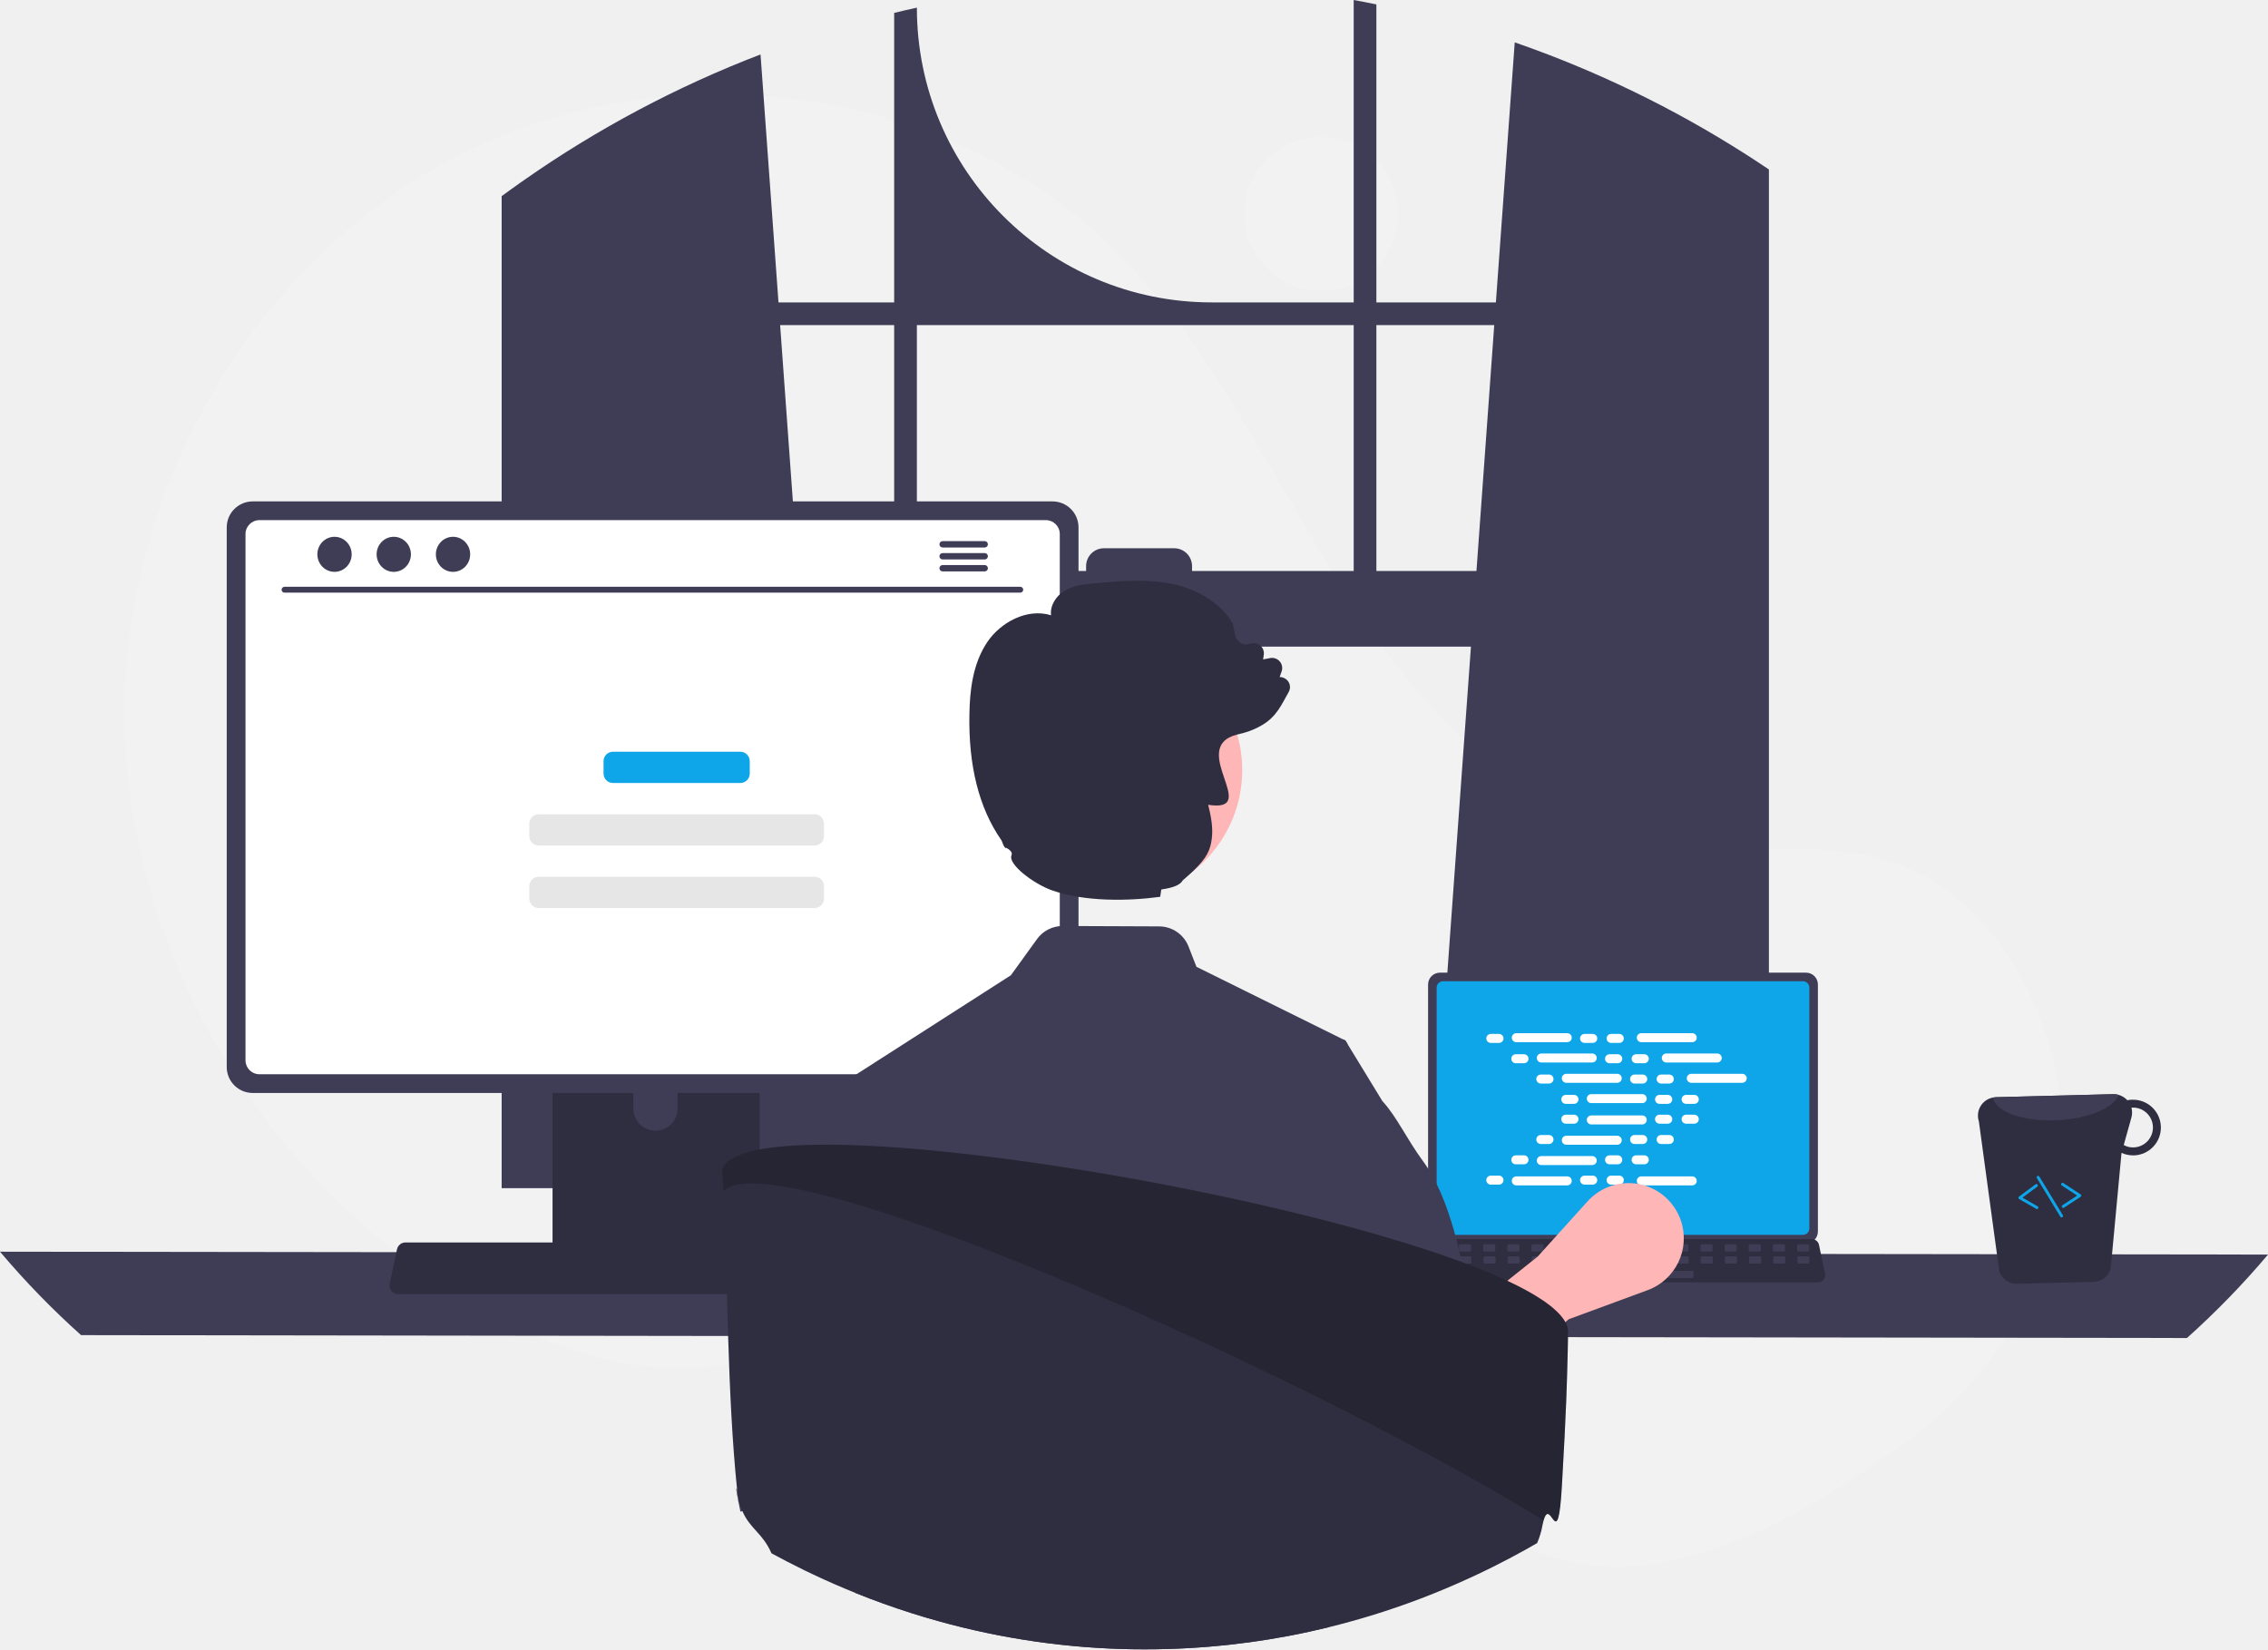
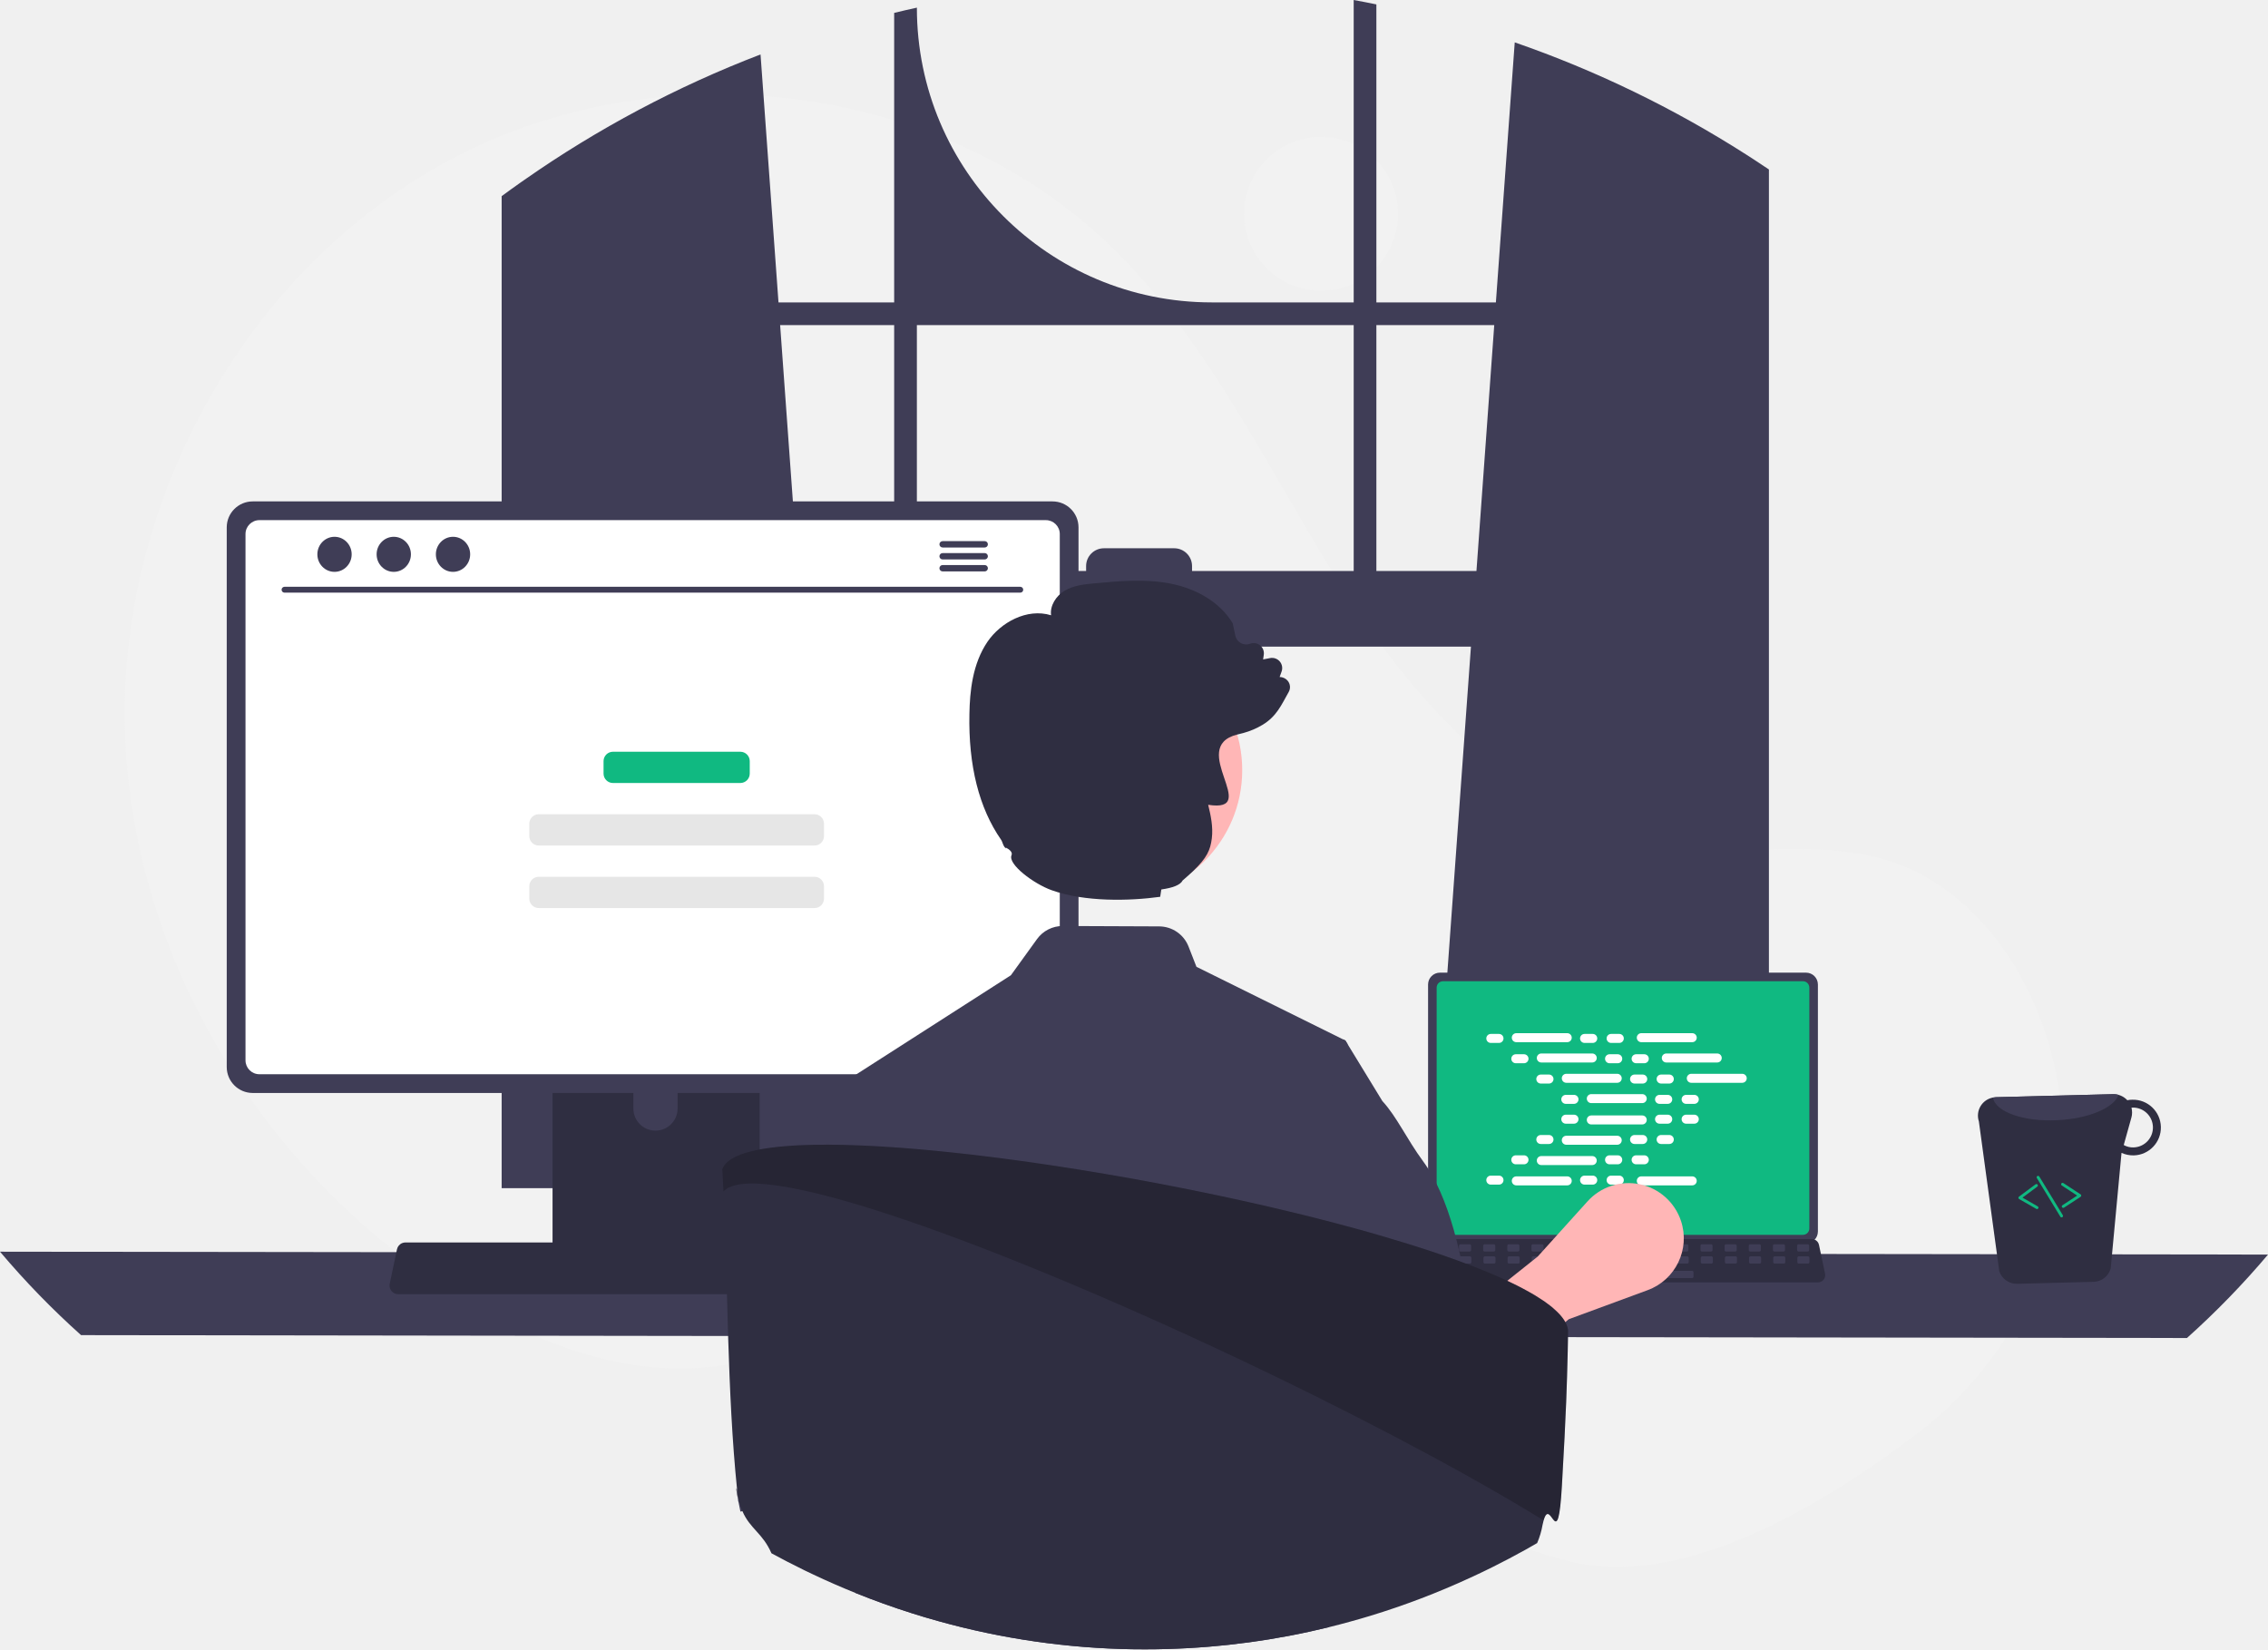
<svg xmlns="http://www.w3.org/2000/svg" data-name="Layer 1" width="786.82" height="572.258" viewBox="0 0 786.82 572.258">
  <circle cx="458.321" cy="74.182" r="26.701" fill="#f2f2f2" />
  <path d="M872.038,661.023c39.688-30.229,58.644-81.025,46.776-129.482q-.442-1.806-.934-3.604c-7.867-28.763-27.332-56.101-55.7-65.291-23.82-7.717-49.82-1.783-74.669-4.851-48.781-6.024-86.601-45.494-113.211-86.819-26.611-41.325-47.062-87.583-82.422-121.724-58.285-56.275-153.362-68.391-225.627-31.76C293.987,254.121,247.955,335.391,249.918,416.386c1.963,80.995,50.046,158.432,119.875,199.517,25.652,15.093,55.321,25.785,84.848,22.044,25.62-3.246,48.899-17.013,74.399-21.1,40.091-6.426,79.927,11.701,114.603,32.824,34.676,21.123,68.17,46.16,107.574,55.952C789.478,715.131,836.881,687.801,872.038,661.023Z" transform="translate(-206.59 -163.8711)" fill="#f2f2f2" />
  <path d="M815.016,219.191c-.87-.58-1.75-1.13-2.62-1.69a380.24,380.24,0,0,0-80.31-38.93l-6.54,90.22h-41.46v-103.39c-2.61-.54-5.24-1.05-7.87-1.53v104.92H626.946A102.27,102.27,0,0,1,524.676,166.521v-0c-2.64.57-5.26,1.18-7.88,1.83v100.44h-40.13l-6.23-86.03a380.858,380.858,0,0,0-81.94,43.53c-.44.3-.88.61-1.31.91-2.21,1.55-4.39,3.13-6.56,4.73v344.19h118.27l-2.09-28.95-11.5-158.95h231.59l-11.5,158.95-2.09,28.95h116.96v-353.45Q817.656,220.901,815.016,219.191Zm-298.22,142.78h-33.39l-6.17-85.3h39.56Zm159.42,0h-56.08v-1.69a6.18,6.18,0,0,0-6.19-6.18h-24.38a6.178,6.178,0,0,0-6.18,6.18v1.69h-58.71v-85.3h151.54Zm7.87,0v-85.3h40.89l-6.17,85.3Z" transform="translate(-206.59 -163.8711)" fill="#3f3d56" />
  <path d="M206.59,598.162a289.003,289.003,0,0,0,28.12,28.95l730.58,1a289.003,289.003,0,0,0,28.12-28.95Z" transform="translate(-206.59 -163.8711)" fill="#3f3d56" />
  <path d="M702.02,505.462v85.704a4.122,4.122,0,0,0,4.119,4.119H833.143a4.122,4.122,0,0,0,4.119-4.119v-85.704a4.124,4.124,0,0,0-4.119-4.115H706.139A4.124,4.124,0,0,0,702.02,505.462Z" transform="translate(-206.59 -163.8711)" fill="#3f3d56" />
-   <path d="M704.999,506.529V590.109a2.205,2.205,0,0,0,2.201,2.201H832.086a2.205,2.205,0,0,0,2.201-2.201V506.529a2.206,2.206,0,0,0-2.201-2.206H707.201A2.206,2.206,0,0,0,704.999,506.529Z" transform="translate(-206.59 -163.8711)" fill="#0ea5e9" />
+   <path d="M704.999,506.529V590.109a2.205,2.205,0,0,0,2.201,2.201H832.086a2.205,2.205,0,0,0,2.201-2.201V506.529a2.206,2.206,0,0,0-2.201-2.206H707.201A2.206,2.206,0,0,0,704.999,506.529Z" transform="translate(-206.59 -163.8711)" fill="#10b981" />
  <path d="M699.364,607.881a2.47,2.47,0,0,0,1.943.93H837.299a2.502,2.502,0,0,0,2.446-3.016l-2.111-10.027a2.507,2.507,0,0,0-1.558-1.818,2.425,2.425,0,0,0-.888-.168H703.41a2.424,2.424,0,0,0-.888.168,2.507,2.507,0,0,0-1.558,1.818l-2.111,10.027A2.501,2.501,0,0,0,699.364,607.881Z" transform="translate(-206.59 -163.8711)" fill="#2f2e41" />
  <rect x="830.034" y="595.588" width="4.188" height="2.513" rx="0.488" transform="translate(1457.666 1029.819) rotate(-180)" fill="#3f3d56" />
  <rect x="821.657" y="595.588" width="4.188" height="2.513" rx="0.488" transform="translate(1440.912 1029.819) rotate(-180)" fill="#3f3d56" />
  <rect x="813.28" y="595.588" width="4.188" height="2.513" rx="0.488" transform="translate(1424.158 1029.819) rotate(-180)" fill="#3f3d56" />
  <rect x="804.903" y="595.588" width="4.188" height="2.513" rx="0.488" transform="translate(1407.404 1029.819) rotate(-180)" fill="#3f3d56" />
  <rect x="796.526" y="595.588" width="4.188" height="2.513" rx="0.488" transform="translate(1390.65 1029.819) rotate(-180)" fill="#3f3d56" />
  <rect x="788.149" y="595.588" width="4.188" height="2.513" rx="0.488" transform="translate(1373.896 1029.819) rotate(-180)" fill="#3f3d56" />
  <rect x="779.772" y="595.588" width="4.188" height="2.513" rx="0.488" transform="translate(1357.142 1029.819) rotate(-180)" fill="#3f3d56" />
  <rect x="771.395" y="595.588" width="4.188" height="2.513" rx="0.488" transform="translate(1340.388 1029.819) rotate(-180)" fill="#3f3d56" />
  <rect x="763.018" y="595.588" width="4.188" height="2.513" rx="0.488" transform="translate(1323.634 1029.819) rotate(-180)" fill="#3f3d56" />
  <rect x="754.641" y="595.588" width="4.188" height="2.513" rx="0.488" transform="translate(1306.88 1029.819) rotate(-180)" fill="#3f3d56" />
  <rect x="746.264" y="595.588" width="4.188" height="2.513" rx="0.488" transform="translate(1290.126 1029.819) rotate(-180)" fill="#3f3d56" />
  <rect x="737.887" y="595.588" width="4.188" height="2.513" rx="0.488" transform="translate(1273.372 1029.819) rotate(-180)" fill="#3f3d56" />
  <rect x="729.51" y="595.588" width="4.188" height="2.513" rx="0.488" transform="translate(1256.618 1029.819) rotate(-180)" fill="#3f3d56" />
  <rect x="721.133" y="595.588" width="4.188" height="2.513" rx="0.488" transform="translate(1239.865 1029.819) rotate(-180)" fill="#3f3d56" />
  <rect x="712.756" y="595.588" width="4.188" height="2.513" rx="0.488" transform="translate(1223.111 1029.819) rotate(-180)" fill="#3f3d56" />
  <rect x="704.379" y="595.588" width="4.188" height="2.513" rx="0.488" transform="translate(1206.357 1029.819) rotate(-180)" fill="#3f3d56" />
  <rect x="830.133" y="599.777" width="4.188" height="2.513" rx="0.488" transform="translate(1457.864 1038.196) rotate(-180)" fill="#3f3d56" />
  <rect x="821.756" y="599.777" width="4.188" height="2.513" rx="0.488" transform="translate(1441.11 1038.196) rotate(-180)" fill="#3f3d56" />
  <rect x="813.379" y="599.777" width="4.188" height="2.513" rx="0.488" transform="translate(1424.356 1038.196) rotate(-180)" fill="#3f3d56" />
  <rect x="805.002" y="599.777" width="4.188" height="2.513" rx="0.488" transform="translate(1407.602 1038.196) rotate(-180)" fill="#3f3d56" />
  <rect x="796.625" y="599.777" width="4.188" height="2.513" rx="0.488" transform="translate(1390.848 1038.196) rotate(-180)" fill="#3f3d56" />
  <rect x="788.248" y="599.777" width="4.188" height="2.513" rx="0.488" transform="translate(1374.094 1038.196) rotate(-180)" fill="#3f3d56" />
  <rect x="779.871" y="599.777" width="4.188" height="2.513" rx="0.488" transform="translate(1357.34 1038.196) rotate(-180)" fill="#3f3d56" />
  <rect x="771.494" y="599.777" width="4.188" height="2.513" rx="0.488" transform="translate(1340.586 1038.196) rotate(-180)" fill="#3f3d56" />
  <rect x="763.117" y="599.777" width="4.188" height="2.513" rx="0.488" transform="translate(1323.832 1038.196) rotate(-180)" fill="#3f3d56" />
  <rect x="754.74" y="599.777" width="4.188" height="2.513" rx="0.488" transform="translate(1307.078 1038.196) rotate(-180)" fill="#3f3d56" />
  <rect x="746.363" y="599.777" width="4.188" height="2.513" rx="0.488" transform="translate(1290.324 1038.196) rotate(-180)" fill="#3f3d56" />
  <rect x="737.986" y="599.777" width="4.188" height="2.513" rx="0.488" transform="translate(1273.57 1038.196) rotate(-180)" fill="#3f3d56" />
  <rect x="729.609" y="599.777" width="4.188" height="2.513" rx="0.488" transform="translate(1256.816 1038.196) rotate(-180)" fill="#3f3d56" />
  <rect x="721.232" y="599.777" width="4.188" height="2.513" rx="0.488" transform="translate(1240.062 1038.196) rotate(-180)" fill="#3f3d56" />
  <rect x="712.855" y="599.777" width="4.188" height="2.513" rx="0.488" transform="translate(1223.309 1038.196) rotate(-180)" fill="#3f3d56" />
  <rect x="704.478" y="599.777" width="4.188" height="2.513" rx="0.488" transform="translate(1206.555 1038.196) rotate(-180)" fill="#3f3d56" />
  <rect x="760.604" y="604.803" width="33.508" height="2.513" rx="0.488" transform="translate(1348.126 1048.248) rotate(-180)" fill="#3f3d56" />
  <rect x="515.631" y="358.737" width="5.966" height="3.122" rx="1.561" fill="#fff" />
  <rect x="548.154" y="358.737" width="5.966" height="3.122" rx="1.561" fill="#fff" />
  <rect x="557.369" y="358.737" width="5.966" height="3.122" rx="1.561" fill="#fff" />
  <rect x="524.477" y="358.477" width="20.796" height="3.122" rx="1.561" fill="#fff" />
  <rect x="567.841" y="358.477" width="20.796" height="3.122" rx="1.561" fill="#fff" />
  <rect x="524.304" y="365.784" width="5.966" height="3.122" rx="1.561" fill="#fff" />
  <rect x="556.827" y="365.784" width="5.966" height="3.122" rx="1.561" fill="#fff" />
  <rect x="566.042" y="365.784" width="5.966" height="3.122" rx="1.561" fill="#fff" />
  <rect x="533.15" y="365.523" width="20.796" height="3.122" rx="1.561" fill="#fff" />
  <rect x="576.514" y="365.523" width="20.796" height="3.122" rx="1.561" fill="#fff" />
  <rect x="532.977" y="372.83" width="5.966" height="3.122" rx="1.561" fill="#fff" />
  <rect x="565.5" y="372.83" width="5.966" height="3.122" rx="1.561" fill="#fff" />
  <rect x="574.715" y="372.83" width="5.966" height="3.122" rx="1.561" fill="#fff" />
  <rect x="541.823" y="372.57" width="20.796" height="3.122" rx="1.561" fill="#fff" />
  <rect x="585.187" y="372.57" width="20.796" height="3.122" rx="1.561" fill="#fff" />
  <rect x="541.649" y="379.877" width="5.966" height="3.122" rx="1.561" fill="#fff" />
  <rect x="574.172" y="379.877" width="5.966" height="3.122" rx="1.561" fill="#fff" />
  <rect x="583.387" y="379.877" width="5.966" height="3.122" rx="1.561" fill="#fff" />
  <rect x="550.496" y="379.617" width="20.796" height="3.122" rx="1.561" fill="#fff" />
  <rect x="548.154" y="407.898" width="5.966" height="3.122" rx="1.561" fill="#fff" />
  <rect x="557.369" y="407.898" width="5.966" height="3.122" rx="1.561" fill="#fff" />
  <rect x="567.841" y="408.158" width="20.796" height="3.122" rx="1.561" fill="#fff" />
  <rect x="515.631" y="407.898" width="5.966" height="3.122" rx="1.561" fill="#fff" />
  <rect x="524.477" y="408.158" width="20.796" height="3.122" rx="1.561" fill="#fff" />
  <rect x="524.304" y="400.851" width="5.966" height="3.122" rx="1.561" fill="#fff" />
  <rect x="556.827" y="400.851" width="5.966" height="3.122" rx="1.561" fill="#fff" />
  <rect x="566.042" y="400.851" width="5.966" height="3.122" rx="1.561" fill="#fff" />
  <rect x="533.15" y="401.111" width="20.796" height="3.122" rx="1.561" fill="#fff" />
  <rect x="532.977" y="393.804" width="5.966" height="3.122" rx="1.561" fill="#fff" />
  <rect x="565.5" y="393.804" width="5.966" height="3.122" rx="1.561" fill="#fff" />
  <rect x="574.715" y="393.804" width="5.966" height="3.122" rx="1.561" fill="#fff" />
  <rect x="541.823" y="394.064" width="20.796" height="3.122" rx="1.561" fill="#fff" />
  <rect x="541.649" y="386.758" width="5.966" height="3.122" rx="1.561" fill="#fff" />
  <rect x="574.172" y="386.758" width="5.966" height="3.122" rx="1.561" fill="#fff" />
  <rect x="583.387" y="386.758" width="5.966" height="3.122" rx="1.561" fill="#fff" />
  <rect x="550.496" y="387.018" width="20.796" height="3.122" rx="1.561" fill="#fff" />
  <path d="M711.507,654.353l-13.35-21.102,41.902-33.403,17.295-19.161a19.161,19.161,0,0,1,32.418,6.828h0a19.161,19.161,0,0,1-11.57,23.991l-27.349,10.075Z" transform="translate(-206.59 -163.8711)" fill="#ffb6b6" />
  <path d="M398.28,501.352v102.56h71.85v-102.56a3.448,3.448,0,0,0-2.43-3.3,3.175,3.175,0,0,0-1.03-.16H401.75A3.463,3.463,0,0,0,398.28,501.352Zm28.04,35.24a7.67,7.67,0,0,1,15.34,0v11.9a7.67,7.67,0,0,1-15.34,0Z" transform="translate(-206.59 -163.8711)" fill="#2f2e41" />
  <path d="M398.06,600.632v9.89a1.946,1.946,0,0,0,1.93,1.94h68.43a1.94,1.94,0,0,0,1.93-1.94v-9.89Z" transform="translate(-206.59 -163.8711)" fill="#3f3d56" />
  <path d="M285.25,346.832V534.092a9.007,9.007,0,0,0,9,9h277.5a9.007,9.007,0,0,0,9-9V346.832a9.011,9.011,0,0,0-9-8.99H294.25A9.012,9.012,0,0,0,285.25,346.832Z" transform="translate(-206.59 -163.8711)" fill="#3f3d56" />
  <path d="M291.76,349.162v182.62a4.818,4.818,0,0,0,4.81,4.81H569.44a4.818,4.818,0,0,0,4.81-4.81v-182.62a4.82,4.82,0,0,0-4.81-4.82H296.57A4.821,4.821,0,0,0,291.76,349.162Z" transform="translate(-206.59 -163.8711)" fill="#fff" />
  <path d="M342.4,611.792a2.948,2.948,0,0,0,2.32,1.11h162.34a2.987,2.987,0,0,0,2.92-3.6l-2.52-11.97a2.993,2.993,0,0,0-1.86-2.17,2.895,2.895,0,0,0-1.06-.2H347.23a2.894,2.894,0,0,0-1.06.2,2.992,2.992,0,0,0-1.86,2.17l-2.52,11.97A2.985,2.985,0,0,0,342.4,611.792Z" transform="translate(-206.59 -163.8711)" fill="#2f2e41" />
  <path d="M560.585,369.499H305.261a1.016,1.016,0,0,1,0-2.031H560.585a1.016,1.016,0,0,1,0,2.031Z" transform="translate(-206.59 -163.8711)" fill="#3f3d56" />
  <ellipse cx="116.051" cy="192.33" rx="5.95" ry="6.083" fill="#3f3d56" />
  <ellipse cx="136.607" cy="192.33" rx="5.95" ry="6.083" fill="#3f3d56" />
  <ellipse cx="157.163" cy="192.33" rx="5.95" ry="6.083" fill="#3f3d56" />
  <path d="M548.206,351.622h-14.6a1.105,1.105,0,0,0,0,2.21h14.6a1.105,1.105,0,0,0,0-2.21Z" transform="translate(-206.59 -163.8711)" fill="#3f3d56" />
  <path d="M548.206,355.772h-14.6a1.105,1.105,0,0,0,0,2.21h14.6a1.105,1.105,0,0,0,0-2.21Z" transform="translate(-206.59 -163.8711)" fill="#3f3d56" />
  <path d="M548.206,359.922h-14.6a1.105,1.105,0,0,0,0,2.21h14.6a1.105,1.105,0,0,0,0-2.21Z" transform="translate(-206.59 -163.8711)" fill="#3f3d56" />
  <path d="M900.186,604.972a6.416,6.416,0,0,0,6.183,4.331l26.492-.682a6.329,6.329,0,0,0,5.981-4.657l3.749-40.087a9.794,9.794,0,0,0,4.238.871,9.661,9.661,0,1,0-.485-19.317,8.184,8.184,0,0,0-1.736.181,6.548,6.548,0,0,0-4.874-2.103l-40.751,1.052a5.853,5.853,0,0,0-1.005.125,6.365,6.365,0,0,0-4.873,8.265Zm43.173-43.817,2.668-9.553a6.506,6.506,0,0,0,.02-3.375c.129-0.0.244-.062.373-.062a6.91,6.91,0,0,1,.324,13.817A6.505,6.505,0,0,1,943.359,561.156Z" transform="translate(-206.59 -163.8711)" fill="#2f2e41" />
  <path d="M897.978,544.686c.868,4.964,10.629,8.454,22.366,7.847,10.793-.497,19.617-4.287,21.234-8.778a6.025,6.025,0,0,0-1.844-.246l-40.751,1.052A5.853,5.853,0,0,0,897.978,544.686Z" transform="translate(-206.59 -163.8711)" fill="#3f3d56" />
-   <path d="M922.494,582.944a.497.497,0,0,0,.151-.066l5.753-3.766a.499.499,0,0,0,0-.836l-5.98-3.917a.5.5,0,1,0-.548.836l5.341,3.498-5.114,3.348a.5.5,0,0,0,.396.903Z" transform="translate(-206.59 -163.8711)" fill="#0ea5e9" />
-   <path d="M913.408,583.363a.5.5,0,0,0,.126-.918l-5.303-3.04,5.126-3.807a.5.5,0,1,0-.596-.802l-5.739,4.263a.5.5,0,0,0,.049.835l5.965,3.42A.5.5,0,0,0,913.408,583.363Z" transform="translate(-206.59 -163.8711)" fill="#0ea5e9" />
-   <path d="M921.922,586.244a.482.482,0,0,0,.137-.058.5.5,0,0,0,.168-.687l-8.155-13.408a.5.5,0,0,0-.854.521l8.155,13.408A.5.5,0,0,0,921.922,586.244Z" transform="translate(-206.59 -163.8711)" fill="#0ea5e9" />
-   <rect x="209.385" y="260.827" width="50.719" height="10.846" rx="3.264" fill="#0ea5e9" />
+   <path d="M922.494,582.944a.497.497,0,0,0,.151-.066l5.753-3.766a.499.499,0,0,0,0-.836l-5.98-3.917a.5.5,0,1,0-.548.836l5.341,3.498-5.114,3.348a.5.5,0,0,0,.396.903Z" transform="translate(-206.59 -163.8711)" fill="#10b981" />
+   <path d="M913.408,583.363a.5.5,0,0,0,.126-.918l-5.303-3.04,5.126-3.807a.5.5,0,1,0-.596-.802l-5.739,4.263a.5.5,0,0,0,.049.835l5.965,3.42A.5.5,0,0,0,913.408,583.363Z" transform="translate(-206.59 -163.8711)" fill="#10b981" />
+   <path d="M921.922,586.244a.482.482,0,0,0,.137-.058.5.5,0,0,0,.168-.687l-8.155-13.408a.5.5,0,0,0-.854.521l8.155,13.408A.5.5,0,0,0,921.922,586.244Z" transform="translate(-206.59 -163.8711)" fill="#10b981" />
+   <rect x="209.385" y="260.827" width="50.719" height="10.846" rx="3.264" fill="#10b981" />
  <rect x="183.626" y="282.519" width="102.236" height="10.846" rx="3.264" fill="#e6e6e6" />
  <rect x="183.626" y="304.21" width="102.236" height="10.846" rx="3.264" fill="#e6e6e6" />
  <path d="M497.301,540.717l.217.684.011.023,6.525,19.838,7.506,22.861,14.123,42.961.137,6.673v.023l1.049,53.684-2.909,7.278,3.274,11.932s-1.506-18.037-9.582-7.679c-4.574,5.886-9.925,11.91-14.317,17.556q9.6,3.884,19.507,7.027c1.426.456,2.863.89,4.301,1.323q.462.137.924.274a266.863,266.863,0,0,0,67.351,10.826c1.186.034,2.35.057,3.479.08.399.011.787.023,1.175.023,1.278.011,2.544.023,3.822.023q3.867,0,7.7-.114a266.853,266.853,0,0,0,56.091-7.586c-.125-7.586-.468-16.45-.958-25.918-.228-4.643-5.35-9.674-5.658-14.533-.217-3.65,4.381-7.084,4.141-10.792-1.551-22.827-3.491-14.064-4.928-30.229q-.222-2.379-.411-4.552c-.924-10.381-1.563-16.872-1.563-16.872l6.137-38.683,9.639-60.734-.742-1.221-.833-.411-50.844-25.165-2.761-7.073a10.979,10.979,0,0,0-10.141-6.947l-33.493-.137a10.931,10.931,0,0,0-8.909,4.529l-9.069,12.56Z" transform="translate(-206.59 -163.8711)" fill="#3f3d56" />
  <path d="M533.407,617.525,525.82,633.758l-5.179,11.088-8.909,46.646-4.46,4.734L503.45,679.467l-39.998,8.881c-1.312-7.29-.351.247-1.161-7.75.228-.228.468-.456.707-.685.639-.593,1.175-1.152,1.164-1.688-.456-27.584.913-74.526,12.343-102.966a60.053,60.053,0,0,1,7.027-13.107c.228-.308.445-.616.662-.924,5.27-7.381,8.601-14.647,13.324-19.815v-.011a.53.53,0,0,0,.08-.08.157.157,0,0,0,.046-.034l32.443-17.203,1.392,39.105.992,28.109Z" transform="translate(-206.59 -163.8711)" fill="#3f3d56" />
  <path d="M650.391,622.135l9.476,20.275,3.307,7.061,8.907,46.642,4.446,4.723,3.83-16.755,1.8-.369,32.459-6.722,9.461,30.046a17.984,17.984,0,0,0-3.261-22.506c-.646-.585-1.184-1.154-1.169-1.692.538-32.443-1.446-91.684-19.367-116.066-5.692-7.738-9.107-15.445-14.076-20.829-.015-.015-.015-.031-.031-.031L674.081,526.114l-.738-1.215-.831-.415Z" transform="translate(-206.59 -163.8711)" fill="#3f3d56" />
  <circle id="a657ec4b-47ce-4d2a-9c58-81a811696ca9" data-name="Ellipse 5" cx="386.397" cy="267.201" r="44.558" fill="#ffb6b6" />
  <path d="M653.212,399.948a3.759,3.759,0,0,0-2.69-1.19l.67-1.86a3.528,3.528,0,0,0-3.96-4.7l-2.44.47.23-1.63a3.534,3.534,0,0,0-4.73-3.82,3.766,3.766,0,0,1-3.24-.23,3.846,3.846,0,0,1-1.92-2.61l-.85-4.1-.09-.22c-4.14-6.9-12.1-11.92-21.84-13.76-8.67-1.65-17.56-.81-26.13-.02-3.4.32-7.24.68-10.44,2.64-2.72,1.68-5.02,5.04-4.55,8.43-8.45-2.59-17.51,2.58-22,9.1-5.32,7.76-6.19,17.48-6.33,25.08-.38,17.98,3.33,32.69,11,43.73.56.8.7,2.47,1.81,3.03l-.23-.37c1.24.62,2.5,1.62,2.03,2.69-1.35,3.08,7.62,9.89,13.94,12.14,11.53,4.11,26.86,3.76,37.64,2.28l.38-2.55c3.89-.53,6.63-1.54,7.4-3.12,1.36-1.16,2.52-2.2,3.53-3.16l.01-.01c.02-.02.06-.05.08-.07,4.87-4.67,6-7.33,6.51-11.38.49-3.97-.38-8-1.27-11.63,18.74,2.9-7.38-19.96,10.08-24.38a5.434,5.434,0,0,1,.61-.15c.51-.12,1.02-.24,1.51-.38a26.448,26.448,0,0,0,6.72-2.87c4.88-2.97,6.49-6.91,9.01-11.35A3.427,3.427,0,0,0,653.212,399.948Z" transform="translate(-206.59 -163.8711)" fill="#2f2e41" />
  <path d="M750.582,625.308c-.01,1.75-.03,4.2-.11,7.23q-.015.63-.03,1.29c-.13,5.57-.26,10.24-.47,15.43-.01.36-.02.71-.04,1.07-.28,7.24-.72,15.67-1.48,29.02-1.41,24.66-3.87,3.39-6.34,12.04-.12.43-.25.94-.37,1.54a27.916,27.916,0,0,1-1.88,6.33c-1.31.78-2.66,1.53-3.99,2.28-3.79,2.11-7.64,4.14-11.52,6.07-2.18,1.08-4.37,2.14-6.57,3.16-.35.16-.69.32-1.03.47a270.887,270.887,0,0,1-34.75,13.26c-2.32.7-4.63,1.38-6.97,2.01-2.44.68-4.88,1.32-7.35,1.92a266.893,266.893,0,0,1-56.09,7.59c-2.55.08-5.12.11-7.7.11-1.28,0-2.54-.01-3.82-.02-.39,0-.78-.01-1.17-.02-1.13-.03-2.3-.05-3.48-.08a266.663,266.663,0,0,1-67.35-10.83l-.93-.27c-1.44-.44-2.87-.87-4.3-1.33q-9.9-3.135-19.51-7.02-7.335-2.955-14.5-6.34a.339.339,0,0,1-.12-.06c-1-.46-2.01-.94-3.01-1.43-.13-.07-.27-.14-.41-.21q-5.595-2.73-11.07-5.72c-3.07-7.05-7.39-8.4-10.07-14.6a25.874,25.874,0,0,1-1.68-5.74c0-.02-.01-.04-.01-.07.28,3.72-1.19-6.6-.01-.04-.01-.12-.02-.25-.03-.4-.03-.36-.07-.8-.13-1.35-3.43-33.49-3.21-71.79-4.7-103.35q-.15-3.06-.31-5.86c-.03-.62-.07-1.23-.11-1.83.07-.18.15-.37.24-.55a1.002,1.002,0,0,1,.07-.15,1.623,1.623,0,0,1,.1-.18c.02-.03.05-.07.07-.1a.917.917,0,0,1,.05-.1c.09-.14.19-.29.3-.43.05-.06.09-.11.14-.16a.808.808,0,0,1,.12-.14.637.637,0,0,1,.11-.13c.04-.04.08-.09.13-.14a.302.302,0,0,1,.08-.08,2.033,2.033,0,0,1,.26-.25,9.624,9.624,0,0,1,1.14-.9c.14-.09.29-.18.43-.28a19.135,19.135,0,0,1,3.17-1.52c.38-.14.76-.27,1.17-.41.15-.04.29-.09.44-.14.22-.07.44-.14.67-.19,1.14-.34,2.37-.63,3.7-.9.16-.03.33-.06.5-.1.24-.05.49-.09.74-.13.34-.06.69-.12,1.04-.18,2.97-.47,6.34-.82,10.06-1.05q.525-.03,1.05-.06c.41-.02.82-.04,1.24-.06.35-.02.71-.03,1.07-.04.35-.02.71-.03,1.08-.04,1.01-.03,2.05-.06,3.11-.08,3.02-.06,6.2-.04,9.54.03,1.55.04,3.13.08,4.75.15.11,0,.21.01.31.01,1.41.05,2.83.11,4.29.19,1.02.05,2.05.1,3.08.16.97.06,1.95.12,2.94.19.77.04,1.54.1,2.32.15.66.05,1.32.1,1.98.14l.9.06c.49.04.98.07,1.48.12,1.1.09,2.2.18,3.32.27,1.11.1,2.24.2,3.37.3s2.27.21,3.41.32c.12.01.23.02.34.03,1.04.11,2.08.21,3.13.32.24.02.49.04.73.07,1.001.101,2.022.218,3.032.326.31.033.618.066.929.1.791.086,1.572.161,2.368.254,1.05.12,2.12.23,3.16.37.81.09,1.62.18,2.43.28,1.27.15,2.56.31,3.85.48.49.06.98.12,1.47.19,3.68.46,7.4.97,11.18,1.5,5.73.81,11.55,1.69,17.41,2.64q8.805,1.425,17.71,3.01c1.5.27,3,.54,4.51.82q1.02.195,2.04.39c1.16.21,2.32.43,3.48.65,1.16.22,2.32.44,3.48.67,1.38.27,2.77.54,4.15.81,9.09,1.8,18.13,3.72,26.95,5.73,1.45.33,2.9.67,4.34,1q4.32,1.005,8.56,2.04c.78.18,1.55.37,2.32.56,1.92.48,3.84.96,5.73,1.45l.33.09c1.39.34,2.75.69,4.11,1.05q4.815,1.26,9.47,2.55,3.09.855,6.11,1.73c3.01.87,5.96,1.75,8.83,2.64.71.22,1.42.44,2.12.65,2.1.65,4.17,1.31,6.18,1.97,1.6.52,3.16,1.05,4.7,1.58q2.31.795,4.53,1.59c.95.34,1.89.7,2.83,1.04,1.35.5,2.68,1,3.98,1.5.4.15.79.31,1.18.46.25.11.49.2.73.3.47.19.95.37,1.41.56.47.18.93.37,1.39.57.45.18.91.37,1.35.56.45.18.89.37,1.33.57.37.15.73.31,1.08.47.71.31,1.42.62,2.11.94.34.16.68.31,1.02.47l.78.36c.11.06.22.11.33.16.25.12.51.25.76.37.58.27,1.15.56,1.71.83.75.38,1.48.76,2.18,1.13.71.38,1.4.76,2.06,1.13.11.06.21.12.32.18.15.08.3.17.45.25.51.29,1,.59,1.49.88.96.59,1.87,1.17,2.72,1.75.19.13.37.26.56.38.63.45,1.23.89,1.79,1.34,0,.01,0,.01.01.01.19.14.37.29.55.43.15.14.31.26.46.4.52.45,1,.88,1.44,1.32a5.667,5.667,0,0,1,.42.43,1.208,1.208,0,0,1,.16.16c.2.2.38.4.55.6a.553.553,0,0,1,.07.09c.24.28.46.56.67.84.1.14.21.28.3.42.12.17.24.35.34.52.09.14.17.29.25.43a7.257,7.257,0,0,1,.54,1.13,5.241,5.241,0,0,1,.27.82A5.844,5.844,0,0,1,750.582,625.308Z" transform="translate(-206.59 -163.8711)" fill="#2f2e41" />
  <path d="M750.582,625.308c-.01,1.75-.03,4.2-.11,7.23-.01.42-.03.85-.04,1.29-.1,4.25-.25,9.5-.46,15.43-.01.36-.02.71-.04,1.07-.28,7.24-.72,15.67-1.48,29.02-1.41,24.66-3.87,3.39-6.34,12.04-6.86-4.22-14.38-8.64-22.42-13.18q-2.175-1.23-4.39-2.47c-16.08-8.97-34.04-18.37-52.79-27.68-.74-.37-1.49-.74-2.23-1.1-42.95-21.23-89.83-41.88-127.81-55.66-7.33-2.66-14.33-5.06-20.91-7.17-13.86-4.43-25.84-7.53-35.06-8.87-9.6-1.4-16.23-.9-18.91,1.99q-.15-3.06-.31-5.86-.06-.93-.12-1.83c.062-.165.142-.322.22-.48.011-.023.019-.047.03-.07a1.002,1.002,0,0,1,.07-.15,1.623,1.623,0,0,1,.1-.18,1.06,1.06,0,0,1,.12-.2c.09-.14.19-.29.3-.43a3.483,3.483,0,0,1,.26-.3.637.637,0,0,1,.11-.13c.04-.04.08-.09.13-.14a.302.302,0,0,1,.08-.08,2.033,2.033,0,0,1,.26-.25,9.624,9.624,0,0,1,1.14-.9c.14-.09.29-.18.43-.28a19.135,19.135,0,0,1,3.17-1.52c.38-.14.76-.27,1.17-.41.15-.04.29-.09.44-.14.22-.07.44-.14.67-.19,1.14-.34,2.37-.63,3.7-.9.4-.08.82-.16,1.24-.23.34-.06.69-.12,1.04-.18,2.97-.47,6.34-.82,10.06-1.05q.525-.03,1.05-.06c.41-.02.82-.04,1.24-.06.35-.02.71-.03,1.07-.04.35-.02.71-.03,1.08-.04,1.01-.03,2.05-.06,3.11-.08,3.02-.05,6.2-.03,9.54.04,1.55.03,3.13.08,4.75.15.1,0,.21.01.31.01,1.41.04,2.84.11,4.29.18,1.02.05,2.05.1,3.08.16.97.06,1.95.12,2.94.19.77.04,1.54.1,2.32.15.66.05,1.32.1,1.98.14.79.06,1.58.12,2.38.18,1.1.09,2.2.18,3.32.27,1.11.1,2.24.2,3.37.3s2.27.21,3.41.32c.12.01.23.02.34.03,1.04.11,2.08.21,3.13.32q8.73.885,17.97,2.07,5.52.705,11.18,1.51c5.73.81,11.55,1.69,17.41,2.63q8.805,1.425,17.71,3.01c1.5.27,3,.54,4.51.82q2.76.51,5.52,1.04c1.16.22,2.32.44,3.48.67,1.38.27,2.77.54,4.15.81,9.09,1.8,18.13,3.72,26.95,5.73,1.45.33,2.9.67,4.34,1q4.32,1.005,8.56,2.04c.78.19,1.55.38,2.32.57q2.895.72,5.73,1.44v.01c.11.02.22.05.33.08,1.38.35,2.75.7,4.11,1.06q4.815,1.26,9.47,2.54c2.06.58,4.1,1.15,6.11,1.73,3.01.88,5.96,1.76,8.83,2.64.71.22,1.42.44,2.12.65q3.15.99,6.18,1.97c1.6.52,3.16,1.05,4.7,1.58q2.31.795,4.53,1.59c.96.34,1.9.69,2.83,1.03,1.36.5,2.68,1,3.98,1.51.4.15.79.31,1.18.46.73.28,1.44.57,2.14.86.47.18.93.37,1.39.57.45.18.91.37,1.35.56.45.18.89.37,1.33.57.37.15.73.31,1.08.47.71.31,1.42.62,2.11.94.34.16.68.31,1.02.47l.78.36c.11.06.22.11.33.16.85.4,1.67.8,2.47,1.2.75.38,1.48.76,2.18,1.13.83.44,1.62.87,2.38,1.31.15.08.3.17.45.25.51.29,1,.59,1.49.88.96.59,1.87,1.17,2.72,1.75.84.58,1.62,1.15,2.35,1.72,0,.01,0,.01.01.01.35.28.69.56,1.01.83.52.45,1,.88,1.44,1.32a5.667,5.667,0,0,1,.42.43,1.208,1.208,0,0,1,.16.16c.21.23.42.46.62.69.24.28.46.56.67.84.1.14.21.28.3.42.12.17.24.35.34.52.09.14.17.29.25.43a7.257,7.257,0,0,1,.54,1.13,6.053,6.053,0,0,1,.27.82A5.844,5.844,0,0,1,750.582,625.308Z" transform="translate(-206.59 -163.8711)" opacity="0.2" />
</svg>
